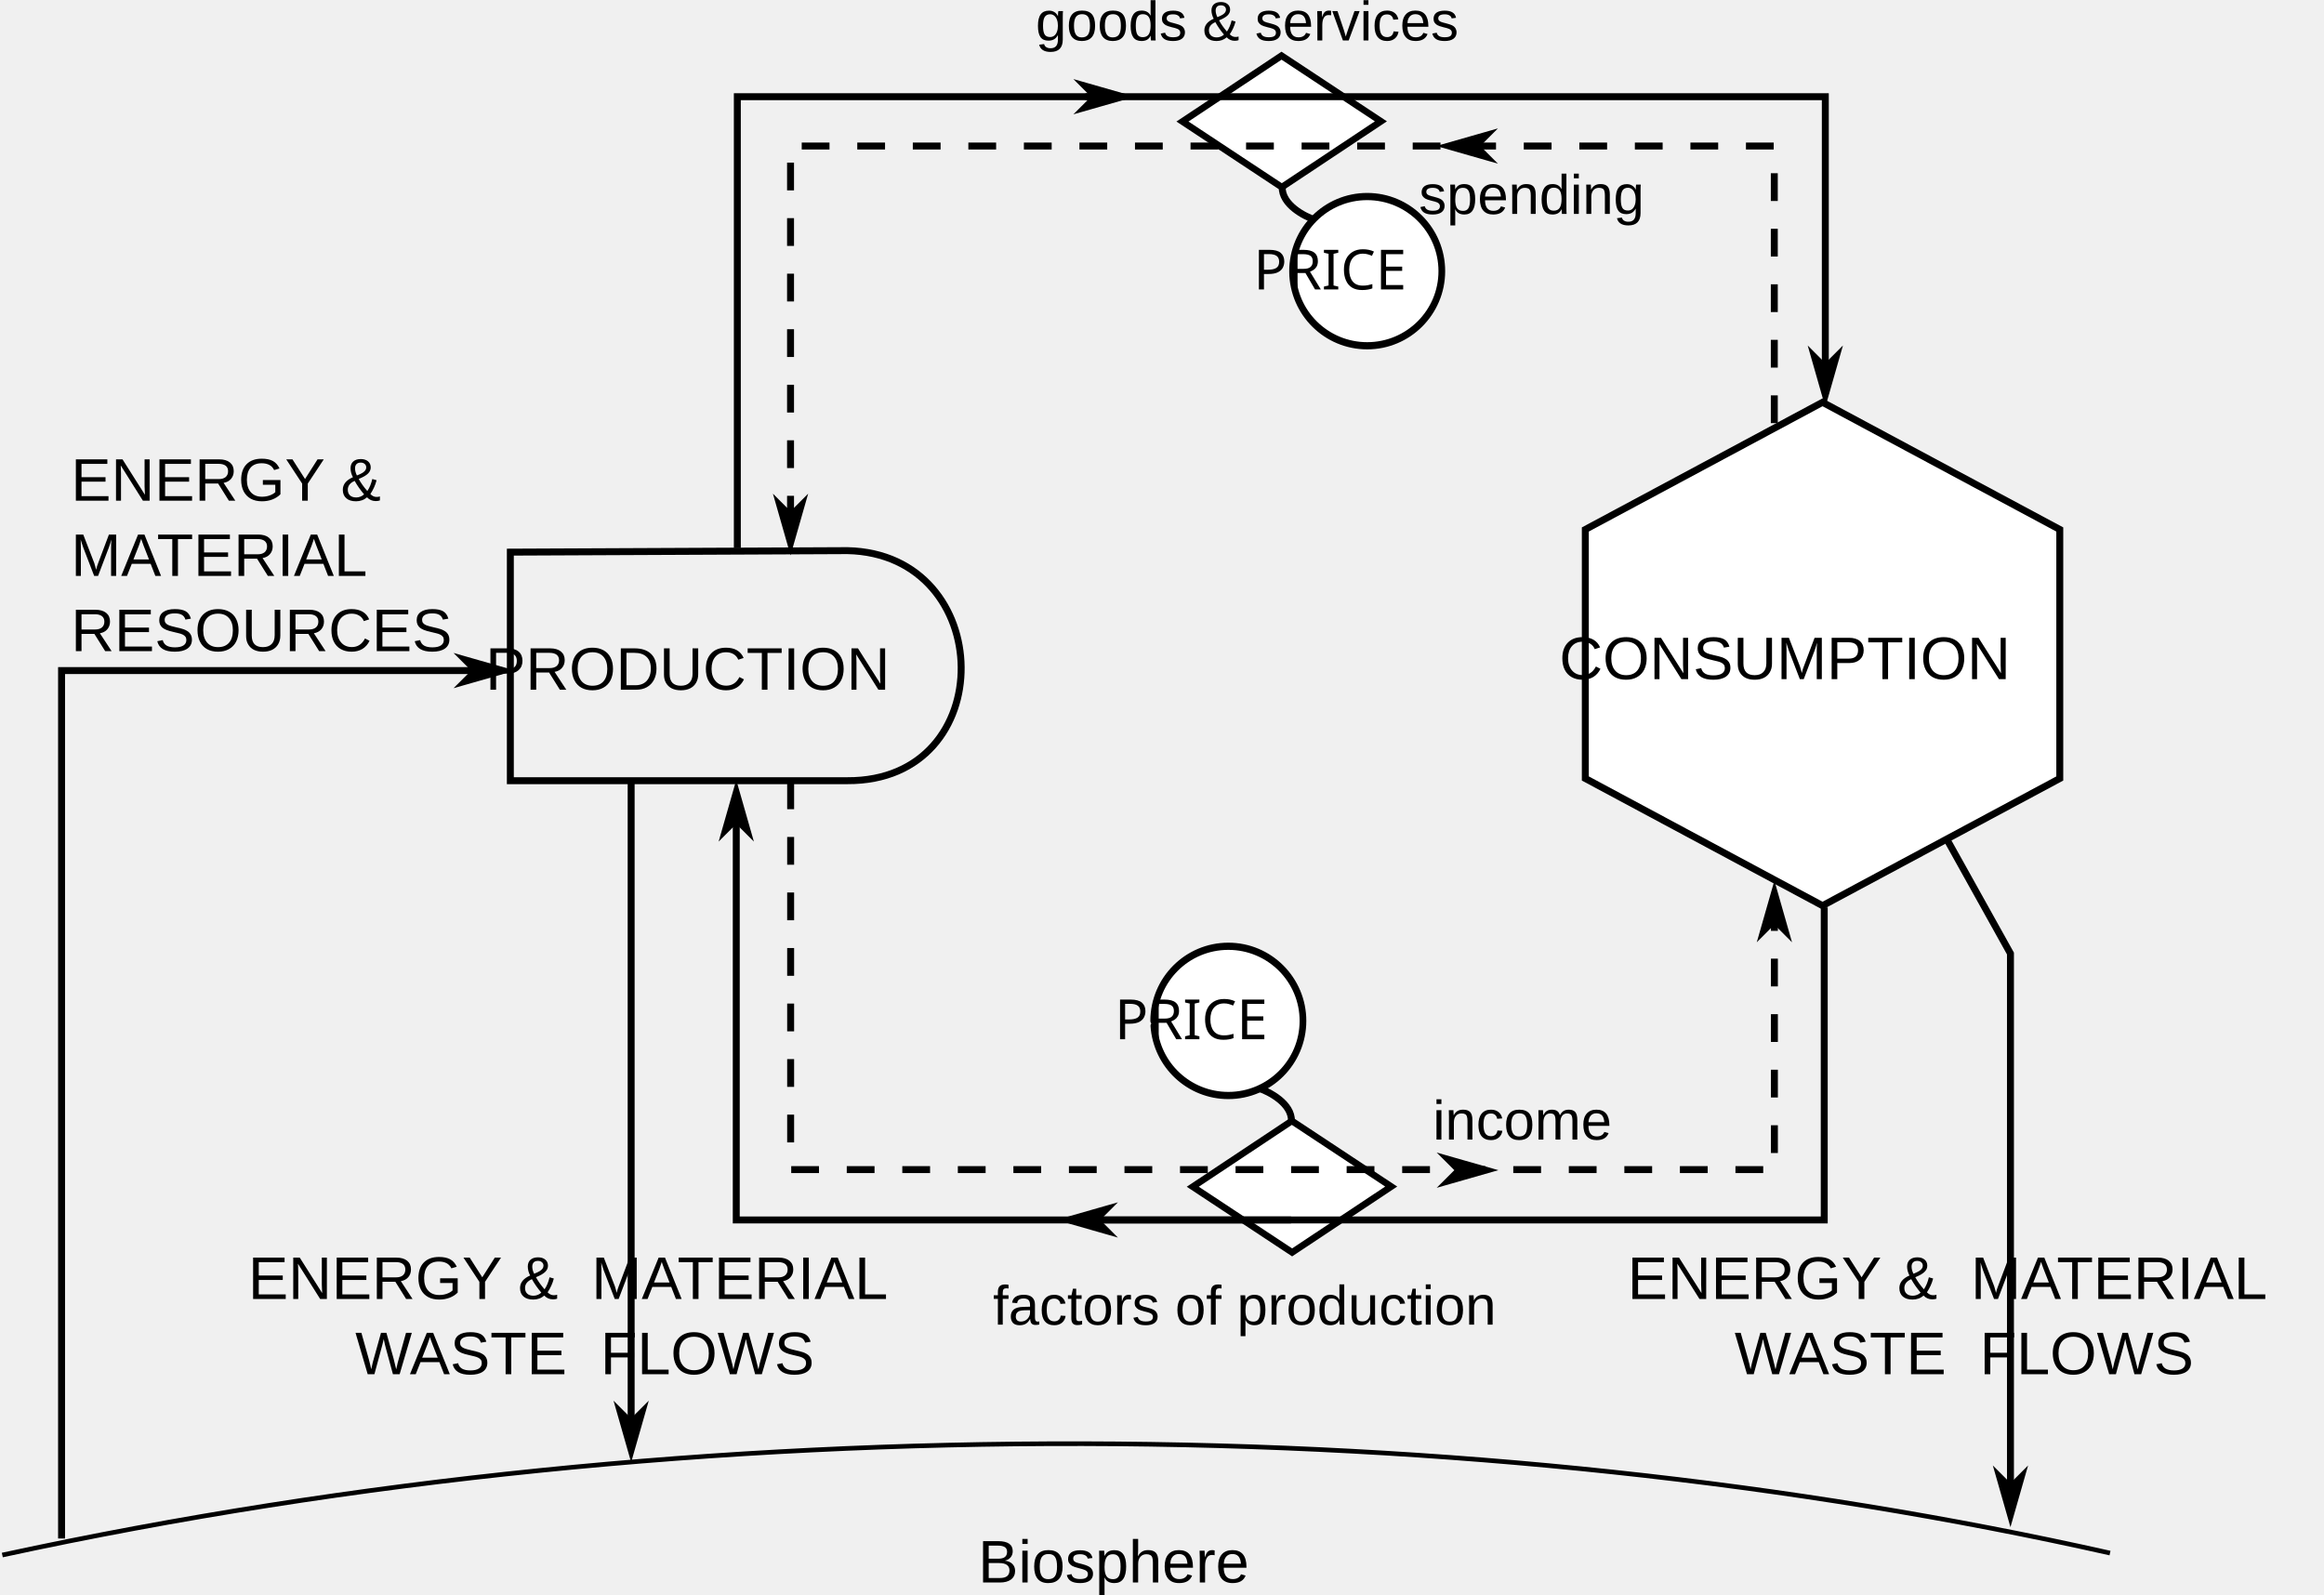
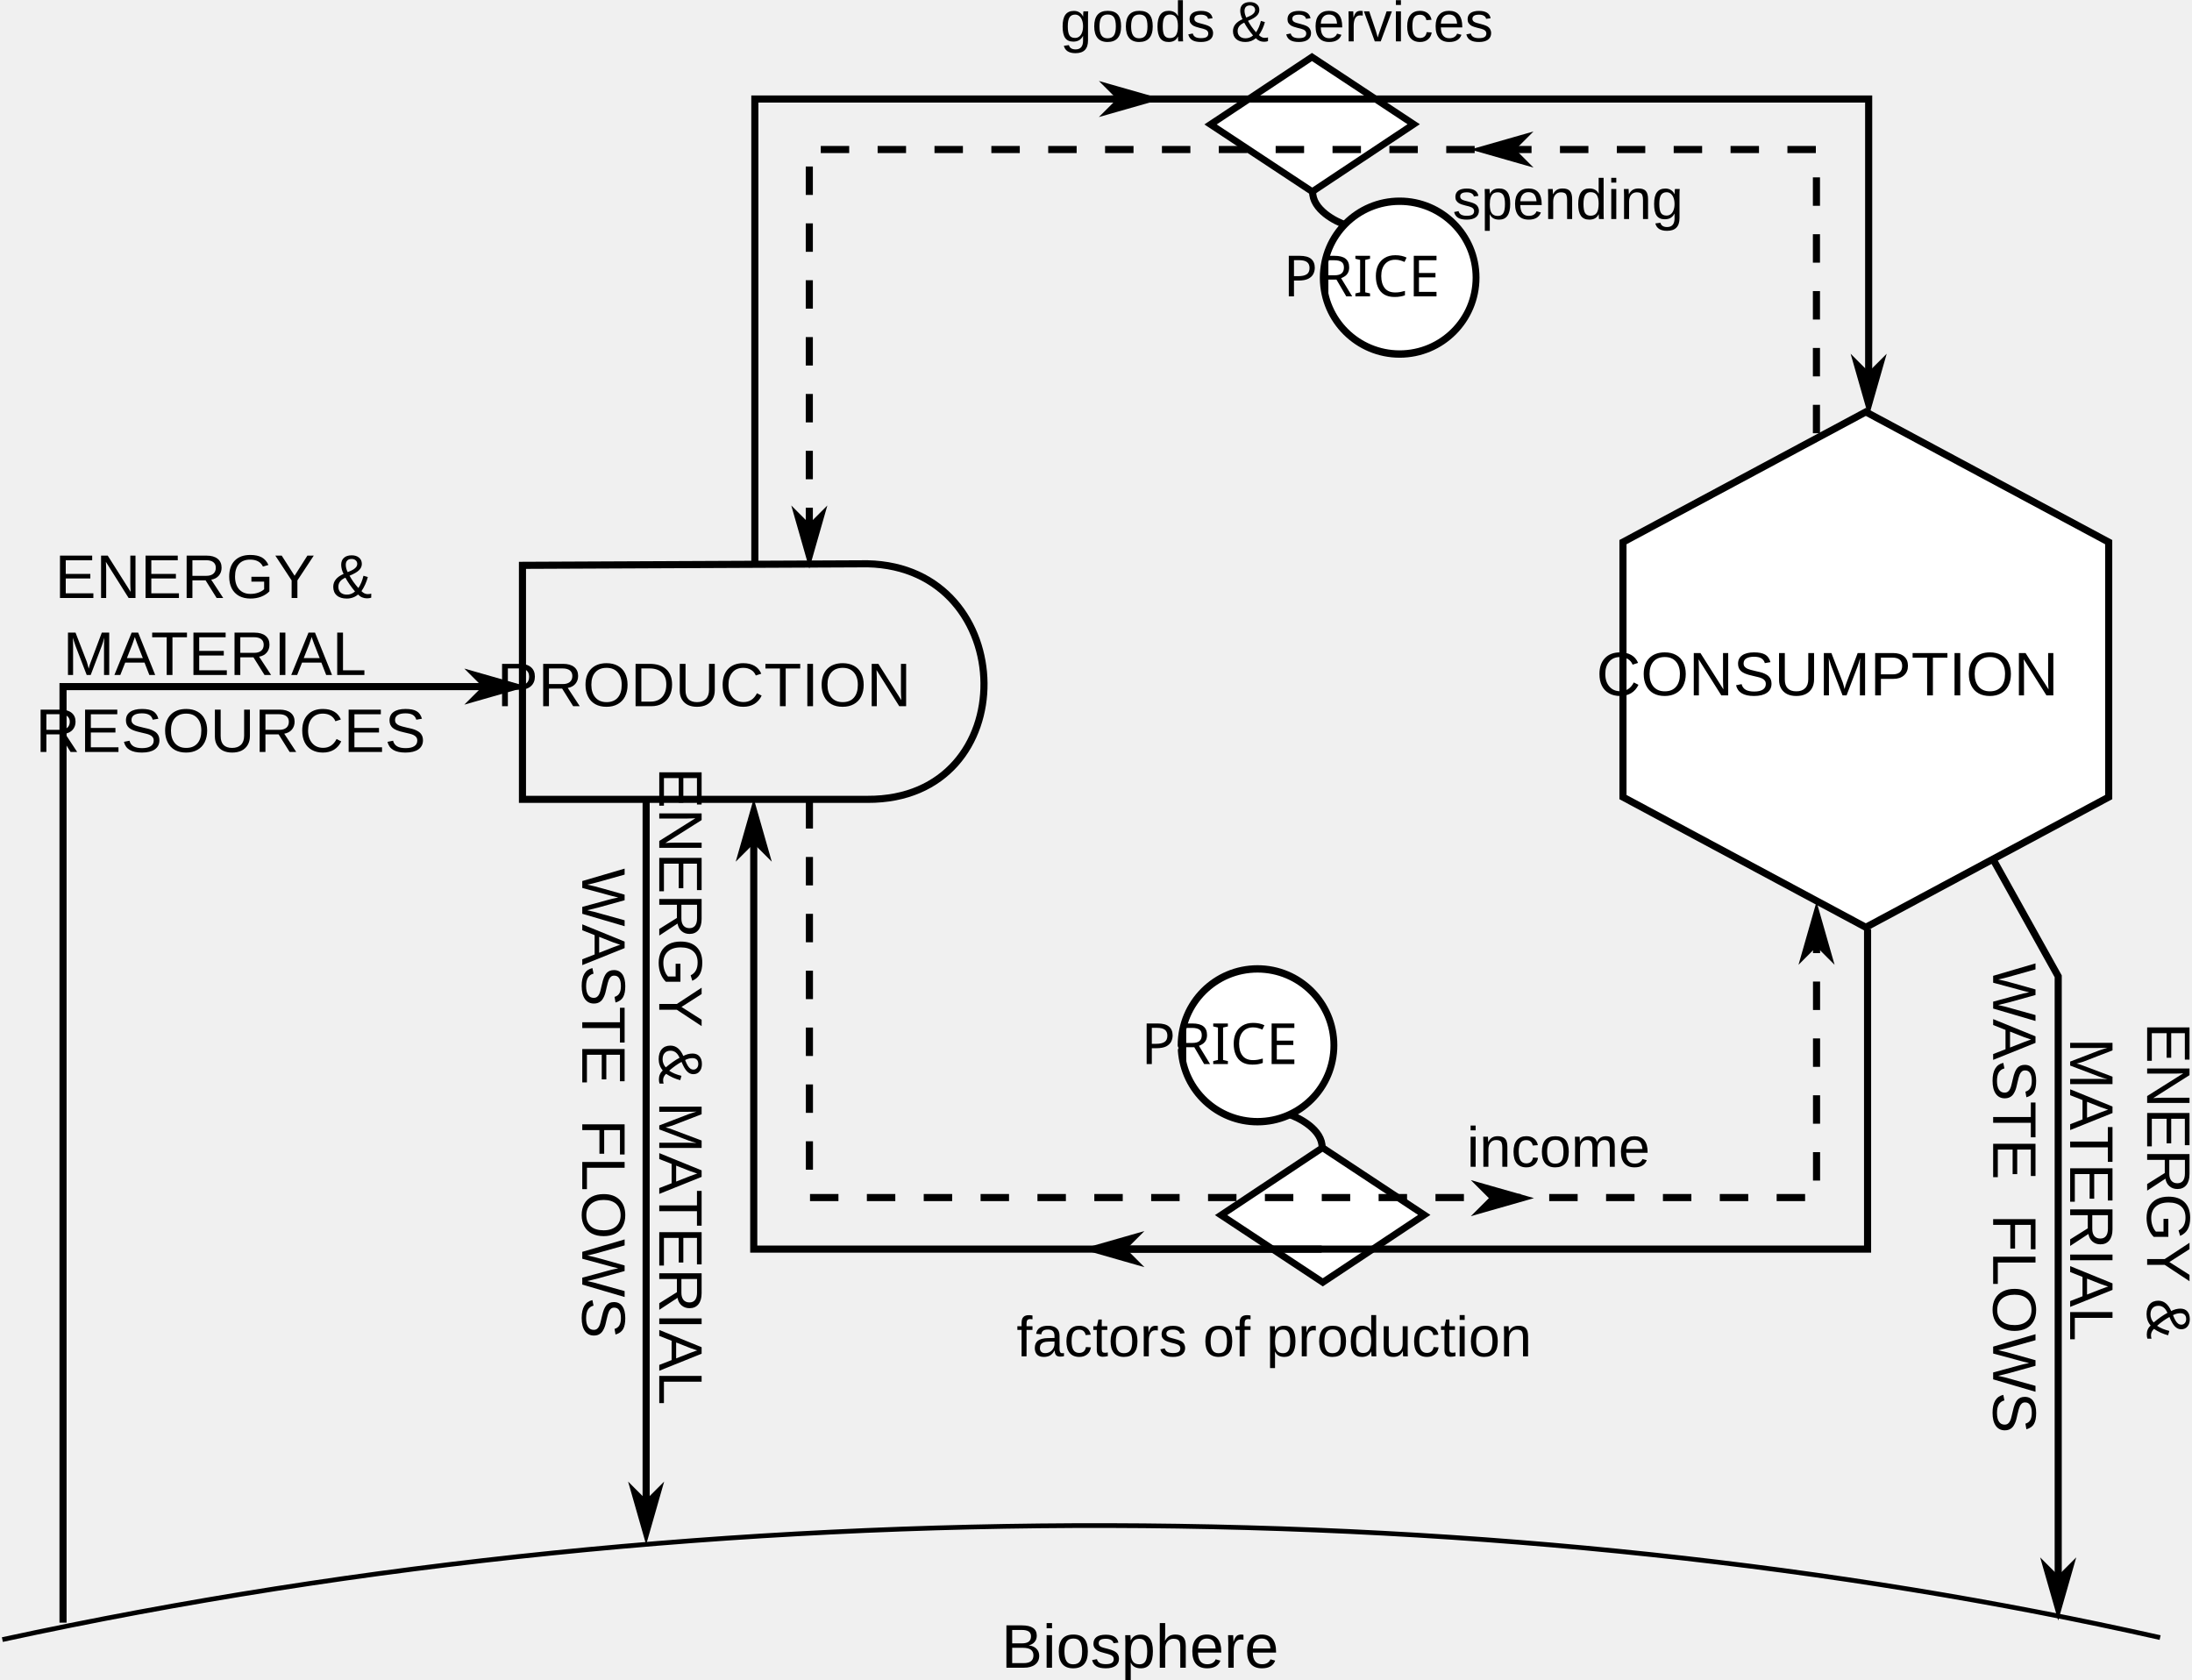
- <svg xmlns="http://www.w3.org/2000/svg" width="502.099" height="344.521" id="svg3126" version="1.1">
+ <svg xmlns="http://www.w3.org/2000/svg" width="462.595" height="354.521" id="svg3126" version="1.1">
  <defs id="defs3128">
    <marker orient="auto" refY="0" refX="0" id="Arrow2Sstart" style="overflow:visible">
      <path id="path5963" style="font-size:12px;fill-rule:evenodd;stroke-width:0.625;stroke-linejoin:round" d="M 8.719,4.034 -2.207,0.016 8.719,-4.002 c -1.745,2.372 -1.735,5.617 -6e-7,8.035 z" transform="matrix(0.3,0,0,0.3,-0.69,0)" />
    </marker>
    <marker orient="auto" refY="0" refX="0" id="Arrow1Lstart" style="overflow:visible">
      <path id="path5933" d="M 0,0 5,-5 -12.5,0 5,5 0,0 z" style="fill-rule:evenodd;stroke:#000000;stroke-width:1pt;marker-start:none" transform="matrix(0.8,0,0,0.8,10,0)" />
    </marker>
    <marker orient="auto" refY="0" refX="0" id="Arrow1Mstart" style="overflow:visible">
      <path id="path3143" d="M 0,0 5,-5 -12.5,0 5,5 0,0 z" style="fill-rule:evenodd;stroke:#000000;stroke-width:1pt;marker-start:none" transform="matrix(0.4,0,0,0.4,4,0)" />
    </marker>
    <marker orient="auto" refY="0" refX="0" id="Arrow2Mstart" style="overflow:visible">
      <path id="path3161" style="font-size:12px;fill-rule:evenodd;stroke-width:0.625;stroke-linejoin:round" d="M 8.719,4.034 -2.207,0.016 8.719,-4.002 c -1.745,2.372 -1.735,5.617 -6e-7,8.035 z" transform="scale(0.6,0.6)" />
    </marker>
    <marker orient="auto" refY="0" refX="0" id="marker3152" style="overflow:visible">
      <path id="path3154" style="font-size:12px;fill-rule:evenodd;stroke-width:0.625;stroke-linejoin:round" d="M 8.719,4.034 -2.207,0.016 8.719,-4.002 c -1.745,2.372 -1.735,5.617 -6e-7,8.035 z" transform="scale(0.6,0.6)" />
    </marker>
    <marker orient="auto" refY="0" refX="0" id="Arrow1Mstart-4" style="overflow:visible">
      <path id="path3143-0" d="M 0,0 5,-5 -12.5,0 5,5 0,0 z" style="fill-rule:evenodd;stroke:#000000;stroke-width:1pt;marker-start:none" transform="matrix(0.4,0,0,0.4,4,0)" />
    </marker>
    <marker orient="auto" refY="0" refX="0" id="Arrow2Mstart-9" style="overflow:visible">
      <path id="path3161-4" style="font-size:12px;fill-rule:evenodd;stroke-width:0.625;stroke-linejoin:round" d="M 8.719,4.034 -2.207,0.016 8.719,-4.002 c -1.745,2.372 -1.735,5.617 -6e-7,8.035 z" transform="scale(0.6,0.6)" />
    </marker>
    <marker orient="auto" refY="0" refX="0" id="marker3236" style="overflow:visible">
      <path id="path3238" d="M 0,0 5,-5 -12.5,0 5,5 0,0 z" style="fill-rule:evenodd;stroke:#000000;stroke-width:1pt;marker-start:none" transform="matrix(0.4,0,0,0.4,4,0)" />
    </marker>
    <marker orient="auto" refY="0" refX="0" id="Arrow2Mstart-8" style="overflow:visible">
      <path id="path3161-8" style="font-size:12px;fill-rule:evenodd;stroke-width:0.625;stroke-linejoin:round" d="M 8.719,4.034 -2.207,0.016 8.719,-4.002 c -1.745,2.372 -1.735,5.617 -6e-7,8.035 z" transform="scale(0.6,0.6)" />
    </marker>
    <marker orient="auto" refY="0" refX="0" id="Arrow1Mstart-2" style="overflow:visible">
      <path id="path3143-4" d="M 0,0 5,-5 -12.5,0 5,5 0,0 z" style="fill-rule:evenodd;stroke:#000000;stroke-width:1pt;marker-start:none" transform="matrix(0.4,0,0,0.4,4,0)" />
    </marker>
    <marker orient="auto" refY="0" refX="0" id="marker3330" style="overflow:visible">
      <path id="path3332" d="M 0,0 5,-5 -12.5,0 5,5 0,0 z" style="fill-rule:evenodd;stroke:#000000;stroke-width:1pt;marker-start:none" transform="matrix(0.4,0,0,0.4,4,0)" />
    </marker>
    <marker orient="auto" refY="0" refX="0" id="marker3334" style="overflow:visible">
      <path id="path3336" d="M 0,0 5,-5 -12.5,0 5,5 0,0 z" style="fill-rule:evenodd;stroke:#000000;stroke-width:1pt;marker-start:none" transform="matrix(0.4,0,0,0.4,4,0)" />
    </marker>
    <marker orient="auto" refY="0" refX="0" id="marker3338" style="overflow:visible">
      <path id="path3340" style="font-size:12px;fill-rule:evenodd;stroke-width:0.625;stroke-linejoin:round" d="M 8.719,4.034 -2.207,0.016 8.719,-4.002 c -1.745,2.372 -1.735,5.617 -6e-7,8.035 z" transform="scale(0.6,0.6)" />
    </marker>
    <marker orient="auto" refY="0" refX="0" id="marker3342" style="overflow:visible">
      <path id="path3344" style="font-size:12px;fill-rule:evenodd;stroke-width:0.625;stroke-linejoin:round" d="M 8.719,4.034 -2.207,0.016 8.719,-4.002 c -1.745,2.372 -1.735,5.617 -6e-7,8.035 z" transform="scale(0.6,0.6)" />
    </marker>
    <marker orient="auto" refY="0" refX="0" id="Arrow2Mstart-5" style="overflow:visible">
      <path id="path3161-5" style="font-size:12px;fill-rule:evenodd;stroke-width:0.625;stroke-linejoin:round" d="M 8.719,4.034 -2.207,0.016 8.719,-4.002 c -1.745,2.372 -1.735,5.617 -6e-7,8.035 z" transform="scale(0.6,0.6)" />
    </marker>
    <marker orient="auto" refY="0" refX="0" id="Arrow2Mstart-7" style="overflow:visible">
      <path id="path3161-6" style="font-size:12px;fill-rule:evenodd;stroke-width:0.625;stroke-linejoin:round" d="M 8.719,4.034 -2.207,0.016 8.719,-4.002 c -1.745,2.372 -1.735,5.617 -6e-7,8.035 z" transform="scale(0.6,0.6)" />
    </marker>
    <marker orient="auto" refY="0" refX="0" id="Arrow2Mstart-1" style="overflow:visible">
      <path id="path3161-68" style="font-size:12px;fill-rule:evenodd;stroke-width:0.625;stroke-linejoin:round" d="M 8.719,4.034 -2.207,0.016 8.719,-4.002 c -1.745,2.372 -1.735,5.617 -6e-7,8.035 z" transform="scale(0.6,0.6)" />
    </marker>
    <marker orient="auto" refY="0" refX="0" id="Arrow1Mstart-5" style="overflow:visible">
      <path id="path3143-7" d="M 0,0 5,-5 -12.5,0 5,5 0,0 z" style="fill-rule:evenodd;stroke:#000000;stroke-width:1pt;marker-start:none" transform="matrix(0.4,0,0,0.4,4,0)" />
    </marker>
    <marker orient="auto" refY="0" refX="0" id="marker3551" style="overflow:visible">
      <path id="path3553" d="M 0,0 5,-5 -12.5,0 5,5 0,0 z" style="fill-rule:evenodd;stroke:#000000;stroke-width:1pt;marker-start:none" transform="matrix(0.4,0,0,0.4,4,0)" />
    </marker>
    <marker orient="auto" refY="0" refX="0" id="Arrow2Mstart-6" style="overflow:visible">
      <path id="path3161-1" style="font-size:12px;fill-rule:evenodd;stroke-width:0.625;stroke-linejoin:round" d="M 8.719,4.034 -2.207,0.016 8.719,-4.002 c -1.745,2.372 -1.735,5.617 -6e-7,8.035 z" transform="scale(0.6,0.6)" />
    </marker>
    <marker orient="auto" refY="0" refX="0" id="Arrow1Mend" style="overflow:visible">
      <path id="path3158" d="M 0,0 5,-5 -12.5,0 5,5 0,0 z" style="fill-rule:evenodd;stroke:#000000;stroke-width:1pt;marker-start:none" transform="matrix(-0.4,0,0,-0.4,-4,0)" />
    </marker>
    <marker orient="auto" refY="0" refX="0" id="marker6319" style="overflow:visible">
      <path id="path6321" d="M 0,0 5,-5 -12.5,0 5,5 0,0 z" style="fill-rule:evenodd;stroke:#000000;stroke-width:1pt;marker-start:none" transform="matrix(-0.4,0,0,-0.4,-4,0)" />
    </marker>
    <marker orient="auto" refY="0" refX="0" id="marker6323" style="overflow:visible">
      <path id="path6325" d="M 0,0 5,-5 -12.5,0 5,5 0,0 z" style="fill-rule:evenodd;stroke:#000000;stroke-width:1pt;marker-start:none" transform="matrix(-0.4,0,0,-0.4,-4,0)" />
    </marker>
    <marker orient="auto" refY="0" refX="0" id="marker6327" style="overflow:visible">
      <path id="path6329" d="M 0,0 5,-5 -12.5,0 5,5 0,0 z" style="fill-rule:evenodd;stroke:#000000;stroke-width:1pt;marker-start:none" transform="matrix(-0.4,0,0,-0.4,-4,0)" />
    </marker>
    <marker orient="auto" refY="0" refX="0" id="marker6331" style="overflow:visible">
      <path id="path6333" d="M 0,0 5,-5 -12.5,0 5,5 0,0 z" style="fill-rule:evenodd;stroke:#000000;stroke-width:1pt;marker-start:none" transform="matrix(-0.4,0,0,-0.4,-4,0)" />
    </marker>
    <marker orient="auto" refY="0" refX="0" id="marker6335" style="overflow:visible">
      <path id="path6337" d="M 0,0 5,-5 -12.5,0 5,5 0,0 z" style="fill-rule:evenodd;stroke:#000000;stroke-width:1pt;marker-start:none" transform="matrix(-0.4,0,0,-0.4,-4,0)" />
    </marker>
    <marker orient="auto" refY="0" refX="0" id="marker6339" style="overflow:visible">
      <path id="path6341" d="M 0,0 5,-5 -12.5,0 5,5 0,0 z" style="fill-rule:evenodd;stroke:#000000;stroke-width:1pt;marker-start:none" transform="matrix(-0.4,0,0,-0.4,-4,0)" />
    </marker>
    <marker orient="auto" refY="0" refX="0" id="marker6343" style="overflow:visible">
      <path id="path6345" d="M 0,0 5,-5 -12.5,0 5,5 0,0 z" style="fill-rule:evenodd;stroke:#000000;stroke-width:1pt;marker-start:none" transform="matrix(-0.4,0,0,-0.4,-4,0)" />
    </marker>
    <marker orient="auto" refY="0" refX="0" id="Arrow1Mstart-9" style="overflow:visible">
      <path id="path3143-2" d="M 0,0 5,-5 -12.5,0 5,5 0,0 z" style="fill-rule:evenodd;stroke:#000000;stroke-width:1pt;marker-start:none" transform="matrix(0.4,0,0,0.4,4,0)" />
    </marker>
    <marker orient="auto" refY="0" refX="0" id="Arrow2Mstart-79" style="overflow:visible">
      <path id="path3161-54" style="font-size:12px;fill-rule:evenodd;stroke-width:0.625;stroke-linejoin:round" d="M 8.719,4.034 -2.207,0.016 8.719,-4.002 c -1.745,2.372 -1.735,5.617 -6e-7,8.035 z" transform="scale(0.6,0.6)" />
    </marker>
    <marker orient="auto" refY="0" refX="0" id="Arrow1Mstart-3" style="overflow:visible">
      <path id="path3143-8" d="M 0,0 5,-5 -12.5,0 5,5 0,0 z" style="fill-rule:evenodd;stroke:#000000;stroke-width:1pt;marker-start:none" transform="matrix(0.4,0,0,0.4,4,0)" />
    </marker>
    <marker orient="auto" refY="0" refX="0" id="Arrow2Mstart-74" style="overflow:visible">
      <path id="path3161-2" style="font-size:12px;fill-rule:evenodd;stroke-width:0.625;stroke-linejoin:round" d="M 8.719,4.034 -2.207,0.016 8.719,-4.002 c -1.745,2.372 -1.735,5.617 -6e-7,8.035 z" transform="scale(0.6,0.6)" />
    </marker>
    <marker orient="auto" refY="0" refX="0" id="marker6529" style="overflow:visible">
      <path id="path6531" style="font-size:12px;fill-rule:evenodd;stroke-width:0.625;stroke-linejoin:round" d="M 8.719,4.034 -2.207,0.016 8.719,-4.002 c -1.745,2.372 -1.735,5.617 -6e-7,8.035 z" transform="scale(0.6,0.6)" />
    </marker>
    <marker orient="auto" refY="0" refX="0" id="Arrow2Mstart-60" style="overflow:visible">
      <path id="path3161-24" style="font-size:12px;fill-rule:evenodd;stroke-width:0.625;stroke-linejoin:round" d="M 8.719,4.034 -2.207,0.016 8.719,-4.002 c -1.745,2.372 -1.735,5.617 -6e-7,8.035 z" transform="scale(0.6,0.6)" />
    </marker>
    <marker orient="auto" refY="0" refX="0" id="Arrow1Mstart-20" style="overflow:visible">
      <path id="path3143-01" d="M 0,0 5,-5 -12.5,0 5,5 0,0 z" style="fill-rule:evenodd;stroke:#000000;stroke-width:1pt;marker-start:none" transform="matrix(0.4,0,0,0.4,4,0)" />
    </marker>
    <marker orient="auto" refY="0" refX="0" id="Arrow2Mstart-71" style="overflow:visible">
      <path id="path3161-7" style="font-size:12px;fill-rule:evenodd;stroke-width:0.625;stroke-linejoin:round" d="M 8.719,4.034 -2.207,0.016 8.719,-4.002 c -1.745,2.372 -1.735,5.617 -6e-7,8.035 z" transform="scale(0.6,0.6)" />
    </marker>
    <marker orient="auto" refY="0" refX="0" id="marker7010" style="overflow:visible">
      <path id="path7012" style="font-size:12px;fill-rule:evenodd;stroke-width:0.625;stroke-linejoin:round" d="M 8.719,4.034 -2.207,0.016 8.719,-4.002 c -1.745,2.372 -1.735,5.617 -6e-7,8.035 z" transform="scale(0.6,0.6)" />
    </marker>
    <marker orient="auto" refY="0" refX="0" id="Arrow1Mstart-6" style="overflow:visible">
      <path id="path3143-03" d="M 0,0 5,-5 -12.5,0 5,5 0,0 z" style="fill-rule:evenodd;stroke:#000000;stroke-width:1pt;marker-start:none" transform="matrix(0.4,0,0,0.4,4,0)" />
    </marker>
    <marker orient="auto" refY="0" refX="0" id="Arrow2Mstart-80" style="overflow:visible">
      <path id="path3161-12" style="font-size:12px;fill-rule:evenodd;stroke-width:0.625;stroke-linejoin:round" d="M 8.719,4.034 -2.207,0.016 8.719,-4.002 c -1.745,2.372 -1.735,5.617 -6e-7,8.035 z" transform="scale(0.6,0.6)" />
    </marker>
    <marker orient="auto" refY="0" refX="0" id="Arrow1Mstart-1" style="overflow:visible">
      <path id="path3143-20" d="M 0,0 5,-5 -12.5,0 5,5 0,0 z" style="fill-rule:evenodd;stroke:#000000;stroke-width:1pt;marker-start:none" transform="matrix(0.4,0,0,0.4,4,0)" />
    </marker>
    <marker orient="auto" refY="0" refX="0" id="Arrow2Mstart-16" style="overflow:visible">
      <path id="path3161-40" style="font-size:12px;fill-rule:evenodd;stroke-width:0.625;stroke-linejoin:round" d="M 8.719,4.034 -2.207,0.016 8.719,-4.002 c -1.745,2.372 -1.735,5.617 -6e-7,8.035 z" transform="scale(0.6,0.6)" />
    </marker>
    <marker orient="auto" refY="0" refX="0" id="Arrow2Mstart-3" style="overflow:visible">
      <path id="path3161-9" style="font-size:12px;fill-rule:evenodd;stroke-width:0.625;stroke-linejoin:round" d="M 8.719,4.034 -2.207,0.016 8.719,-4.002 c -1.745,2.372 -1.735,5.617 -6e-7,8.035 z" transform="scale(0.6,0.6)" />
    </marker>
    <marker orient="auto" refY="0" refX="0" id="marker7189" style="overflow:visible">
      <path id="path7191" style="font-size:12px;fill-rule:evenodd;stroke-width:0.625;stroke-linejoin:round" d="M 8.719,4.034 -2.207,0.016 8.719,-4.002 c -1.745,2.372 -1.735,5.617 -6e-7,8.035 z" transform="scale(0.6,0.6)" />
    </marker>
    <marker orient="auto" refY="0" refX="0" id="Arrow2Mstart-37" style="overflow:visible">
      <path id="path3161-10" style="font-size:12px;fill-rule:evenodd;stroke-width:0.625;stroke-linejoin:round" d="M 8.719,4.034 -2.207,0.016 8.719,-4.002 c -1.745,2.372 -1.735,5.617 -6e-7,8.035 z" transform="scale(0.6,0.6)" />
    </marker>
    <marker orient="auto" refY="0" refX="0" id="marker7265" style="overflow:visible">
      <path id="path7267" style="font-size:12px;fill-rule:evenodd;stroke-width:0.625;stroke-linejoin:round" d="M 8.719,4.034 -2.207,0.016 8.719,-4.002 c -1.745,2.372 -1.735,5.617 -6e-7,8.035 z" transform="scale(0.6,0.6)" />
    </marker>
    <marker orient="auto" refY="0" refX="0" id="Arrow1Mstart-7" style="overflow:visible">
      <path id="path3143-3" d="M 0,0 5,-5 -12.5,0 5,5 0,0 z" style="fill-rule:evenodd;stroke:#000000;stroke-width:1pt;marker-start:none" transform="matrix(0.4,0,0,0.4,4,0)" />
    </marker>
    <marker orient="auto" refY="0" refX="0" id="marker7271" style="overflow:visible">
      <path id="path7273" style="font-size:12px;fill-rule:evenodd;stroke-width:0.625;stroke-linejoin:round" d="M 8.719,4.034 -2.207,0.016 8.719,-4.002 c -1.745,2.372 -1.735,5.617 -6e-7,8.035 z" transform="scale(0.6,0.6)" />
    </marker>
    <marker orient="auto" refY="0" refX="0" id="Arrow1Mstart-33" style="overflow:visible">
      <path id="path3143-37" d="M 0,0 5,-5 -12.5,0 5,5 0,0 z" style="fill-rule:evenodd;stroke:#000000;stroke-width:1pt;marker-start:none" transform="matrix(0.4,0,0,0.4,4,0)" />
    </marker>
  </defs>
  <g id="layer1" transform="translate(41.39201,-333.6959)">
    <path id="path4742" d="m 301.115,501.906 0,-53.803 51.254,-27.48 51.254,27.48 0,53.803 -51.254,27.48 -51.254,-27.48 z" style="fill:#ffffff;fill-opacity:1;fill-rule:evenodd;stroke:#000000;stroke-width:1.5;stroke-linecap:butt;stroke-linejoin:miter;stroke-opacity:1" />
    <path style="fill:#ffffff;fill-opacity:1;stroke:#000000;stroke-width:7.692;stroke-linecap:round;stroke-miterlimit:4;stroke-opacity:1;stroke-dasharray:none;stroke-dashoffset:0" id="path4768-0-3" d="m 571.604,699.857 -89.362,89.612 -89.612,-89.362 89.362,-89.612 z" transform="matrix(-0.2395535,0,0,-0.1587508,351.006,471.0575)" />
    <path transform="matrix(-0.6642378,0,0,-0.7134406,715.4462,769.2638)" style="fill:#ffffff;fill-opacity:1;stroke:#000000;stroke-width:2.179;stroke-linecap:round;stroke-miterlimit:4;stroke-opacity:1;stroke-dasharray:none;stroke-dashoffset:0" id="path5741-1-4" d="m 718.99,528.395 c 0,12.481 -10.867,22.599 -24.273,22.599 -13.406,0 -24.273,-10.118 -24.273,-22.599 0,-12.481 10.867,-22.599 24.273,-22.599 13.308,0 24.134,9.976 24.272,22.365" />
    <text xml:space="preserve" style="font-size:12px;font-style:normal;font-weight:bold;text-align:center;text-anchor:middle;fill:#000000;fill-opacity:1;stroke:none;font-family:Calibri" x="253.763" y="396.243" id="text6712-3-6">
      <tspan id="tspan6714-8-0" x="253.763" y="396.243" style="font-size:12px;font-weight:normal">PRICE</tspan>
    </text>
    <path d="m 718.99,528.395 c 0,12.481 -10.867,22.599 -24.273,22.599 -13.406,0 -24.273,-10.118 -24.273,-22.599 0,-12.481 10.867,-22.599 24.273,-22.599 12.781,0 23.373,9.228 24.22,21.102" id="path3263" style="fill:#ffffff;fill-opacity:1;stroke:#000000;stroke-width:2.179;stroke-linecap:round;stroke-miterlimit:4;stroke-opacity:1;stroke-dasharray:none;stroke-dashoffset:0" transform="matrix(-0.6642378,0,0,-0.7134406,685.4462,931.2638)" />
    <text id="text3265" y="558.243" x="223.763" style="font-size:12px;font-style:normal;font-weight:bold;text-align:center;text-anchor:middle;fill:#000000;fill-opacity:1;stroke:none;font-family:Calibri" xml:space="preserve">
      <tspan style="font-size:12px;font-weight:normal" y="558.243" x="223.763" id="tspan3267">PRICE</tspan>
    </text>
    <path style="fill:none;stroke:#000000;stroke-width:1.5;stroke-linecap:butt;stroke-linejoin:miter;stroke-opacity:1" d="m 242.745,381.208 c -2.228,-0.701 -7.236,-3.281 -7.114,-7.115" id="path6721-9-6" />
    <path style="fill:#ffffff;fill-opacity:1;stroke:#000000;stroke-width:7.692;stroke-linecap:round;stroke-miterlimit:4;stroke-opacity:1;stroke-dasharray:none;stroke-dashoffset:0" id="path4768-0" d="m 571.604,699.857 -89.362,89.612 -89.612,-89.362 89.362,-89.612 z" transform="matrix(0.2395535,0,0,0.1587508,122.2484,478.9786)" />
    <path style="fill:none;stroke:#000000;stroke-width:1.5;stroke-linecap:butt;stroke-linejoin:miter;stroke-opacity:1" d="m 230.51,568.828 c 2.228,0.701 7.236,3.281 7.114,7.115" id="path6721-9" />
    <text id="text2168" y="482.727" x="116.231" style="font-size:13px;font-style:normal;font-weight:bold;text-align:center;text-anchor:middle;fill:#000000;fill-opacity:1;stroke:none;font-family:Arial" xml:space="preserve">
      <tspan style="font-size:13px;font-weight:normal" y="482.727" x="116.231" id="tspan2170">PRODUCTION</tspan>
    </text>
    <path id="path2172" d="m 117.909,452.128 0,-97.537 235.058,0 0,64.129" style="fill:none;stroke:#000000;stroke-width:1.5;stroke-linecap:butt;stroke-linejoin:miter;stroke-miterlimit:4;stroke-opacity:1;stroke-dasharray:none;marker-mid:none;marker-end:url(#Arrow1Mend)" />
    <path id="path3346" d="m 193.11,354.591 0,0 7.776,0" style="fill:none;stroke:#000000;stroke-width:1.5;stroke-linecap:butt;stroke-linejoin:miter;stroke-opacity:1;marker-end:url(#Arrow1Mend)" />
    <path id="path3354" d="m 352.735,529.76 0,67.537 -235.058,0 0,-92.129" style="fill:none;stroke:#000000;stroke-width:1.5;stroke-linecap:butt;stroke-linejoin:miter;stroke-miterlimit:4;stroke-opacity:1;stroke-dasharray:none;marker-mid:none;marker-end:url(#Arrow1Mend)" />
    <path id="path3356" d="m 237.534,597.297 0,0 -47.776,0" style="fill:none;stroke:#000000;stroke-width:1.5;stroke-linecap:butt;stroke-linejoin:miter;stroke-opacity:1;marker-end:url(#Arrow1Mend)" />
    <path id="path3360" d="m 341.945,425.125 0,-59.876 -212.541,0 0,85.49" style="fill:none;stroke:#000000;stroke-width:1.5;stroke-linecap:butt;stroke-linejoin:miter;stroke-miterlimit:4;stroke-opacity:1;stroke-dasharray:6, 6;stroke-dashoffset:0;marker-mid:none;marker-end:url(#Arrow1Mend)" />
    <path id="path3362" d="m 277.304,365.249 0,0 -5.443,0" style="fill:none;stroke:#000000;stroke-width:1.5;stroke-linecap:butt;stroke-linejoin:miter;stroke-opacity:1;marker-end:url(#Arrow1Mend)" />
    <path id="path5306" d="m 129.426,502.542 0,83.876 212.541,0 0,-59.49" style="fill:none;stroke:#000000;stroke-width:1.5;stroke-linecap:butt;stroke-linejoin:miter;stroke-miterlimit:4;stroke-opacity:1;stroke-dasharray:6, 6;stroke-dashoffset:0;marker-mid:none;marker-end:url(#Arrow1Mend)" />
    <path id="path5308" d="m 273.939,586.542 0,0 5.443,0" style="fill:none;stroke:#000000;stroke-width:1.5;stroke-linecap:butt;stroke-linejoin:miter;stroke-opacity:1;marker-end:url(#Arrow1Mend)" />
    <text id="text5310" y="619.921" x="240.008" style="font-size:18px;font-style:normal;font-weight:bold;text-align:center;text-anchor:middle;fill:#000000;fill-opacity:1;stroke:none;font-family:Arial" xml:space="preserve">
      <tspan style="font-size:12px;font-weight:normal" y="619.921" x="240.008" id="tspan5312">factors of production</tspan>
    </text>
    <text id="text5314" y="342.432" x="236.384" style="font-size:12px;font-style:normal;font-weight:bold;text-align:center;text-anchor:middle;fill:#000000;fill-opacity:1;stroke:none;font-family:Arial" xml:space="preserve">
      <tspan style="font-weight:normal" y="342.432" x="236.384" id="tspan5316">goods &amp; services</tspan>
    </text>
    <text id="text2168-2" y="480.446" x="352.582" style="font-size:12px;font-style:normal;font-weight:bold;text-align:center;text-anchor:middle;fill:#000000;fill-opacity:1;stroke:none;font-family:Arial" xml:space="preserve">
      <tspan style="font-size:13px;font-weight:normal" y="480.446" x="352.582" id="tspan2170-8">CONSUMPTION</tspan>
    </text>
    <path style="fill:none;stroke:#000000;stroke-width:1.5;stroke-linecap:butt;stroke-linejoin:miter;stroke-opacity:1" d="m 68.867,453 0,49.383 72.82,0 c 33.245,0.17 32.309,-49.043 0,-49.709 l -72.82,0.326 z" id="path4601-9" />
-     <path style="fill:none;stroke:#000000;stroke-width:1.5;stroke-linecap:butt;stroke-linejoin:miter;stroke-miterlimit:4;stroke-opacity:1;stroke-dasharray:none;marker-mid:none;marker-end:url(#Arrow1Mend)" d="m -28.091,666.128 0,-187.537 95.058,0" id="path4224" />
-     <text xml:space="preserve" style="font-size:13px;font-style:normal;font-weight:bold;text-align:start;text-anchor:start;fill:#000000;fill-opacity:1;stroke:none;font-family:Arial" x="-26.061" y="425.634" id="text4226">
-       <tspan id="tspan4228" x="-26.061" y="425.634" style="font-size:13px;font-weight:normal;text-align:start;text-anchor:start" />
-       <tspan x="-26.061" y="441.884" style="font-size:13px;font-weight:normal;text-align:start;text-anchor:start" id="tspan3148">ENERGY &amp;</tspan>
-       <tspan x="-26.061" y="458.134" style="font-size:13px;font-weight:normal;text-align:start;text-anchor:start" id="tspan3153">MATERIAL </tspan>
-       <tspan x="-26.061" y="474.384" style="font-size:13px;font-weight:normal;text-align:start;text-anchor:start" id="tspan4230">RESOURCES</tspan>
+     <path style="fill:none;stroke:#000000;stroke-width:1.5;stroke-linecap:butt;stroke-linejoin:miter;stroke-miterlimit:4;stroke-opacity:1;stroke-dasharray:none;marker-mid:none;marker-end:url(#Arrow1Mend)" d="m -28.091,676.128 0,-197.537 95.058,0" id="path4224" />
+     <text xml:space="preserve" style="font-size:13px;font-style:normal;font-weight:bold;text-align:center;text-anchor:middle;fill:#000000;fill-opacity:1;stroke:none;font-family:Arial" x="16.32" y="443.634" id="text4226">
+       <tspan id="tspan4228" x="16.32" y="443.634" style="font-size:13px;font-weight:normal;text-align:center;text-anchor:middle" />
+       <tspan x="16.32" y="459.884" style="font-size:13px;font-weight:normal;text-align:center;text-anchor:middle" id="tspan3148">ENERGY &amp;</tspan>
+       <tspan x="18.123" y="476.134" style="font-size:13px;font-weight:normal;text-align:center;text-anchor:middle" id="tspan3153">MATERIAL </tspan>
+       <tspan x="16.32" y="492.384" style="font-size:13px;font-weight:normal;text-align:center;text-anchor:middle" id="tspan4230">RESOURCES</tspan>
    </text>
    <g id="g4741">
-       <path id="path4739" d="m 94.967,502.591 0,144.129" style="fill:none;stroke:#000000;stroke-width:1.5;stroke-linecap:butt;stroke-linejoin:miter;stroke-miterlimit:4;stroke-opacity:1;stroke-dasharray:none;marker-mid:none;marker-end:url(#Arrow1Mend)" />
+       <path id="path4739" d="m 94.967,502.591 0,154.129" style="fill:none;stroke:#000000;stroke-width:1.5;stroke-linecap:butt;stroke-linejoin:miter;stroke-miterlimit:4;stroke-opacity:1;stroke-dasharray:none;marker-mid:none;marker-end:url(#Arrow1Mend)" />
    </g>
    <g id="g4748" transform="translate(300,0)">
-       <path style="fill:none;stroke:#000000;stroke-width:1.5;stroke-linecap:butt;stroke-linejoin:miter;stroke-miterlimit:4;stroke-opacity:1;stroke-dasharray:none;marker-mid:none;marker-end:url(#Arrow1Mend)" d="m 78.967,514.591 14,25.138 0,120.991" id="path4758" />
+       <path style="fill:none;stroke:#000000;stroke-width:1.5;stroke-linecap:butt;stroke-linejoin:miter;stroke-miterlimit:4;stroke-opacity:1;stroke-dasharray:none;marker-mid:none;marker-end:url(#Arrow1Mend)" d="m 78.967,514.591 14,25.138 0,132.991" id="path4758" />
    </g>
-     <path style="fill:none;stroke:#000000;stroke-width:1px;stroke-linecap:butt;stroke-linejoin:miter;stroke-opacity:1" d="m -40.892,669.701 c 151.955,-32.924 319.027,-31.093 455.366,-0.425" id="path3146" />
+     <path style="fill:none;stroke:#000000;stroke-width:1px;stroke-linecap:butt;stroke-linejoin:miter;stroke-opacity:1" d="m -40.892,679.701 c 151.955,-32.924 319.027,-31.093 455.366,-0.425" id="path3146" />
    <text xml:space="preserve" style="font-size:18px;font-style:normal;font-weight:bold;text-align:center;text-anchor:middle;fill:#000000;fill-opacity:1;stroke:none;font-family:Arial" x="300.008" y="579.921" id="text3148">
      <tspan id="tspan3150" x="300.008" y="579.921" style="font-size:12px;font-weight:normal">income</tspan>
    </text>
    <text id="text3152" y="379.921" x="302.008" style="font-size:18px;font-style:normal;font-weight:bold;text-align:center;text-anchor:middle;fill:#000000;fill-opacity:1;stroke:none;font-family:Arial" xml:space="preserve">
      <tspan style="font-size:12px;font-weight:normal" y="379.921" x="302.008" id="tspan3154">spending</tspan>
    </text>
-     <text id="text3156" y="675.634" x="169.939" style="font-size:13px;font-style:normal;font-weight:bold;text-align:start;text-anchor:start;fill:#000000;fill-opacity:1;stroke:none;font-family:Arial" xml:space="preserve">
-       <tspan id="tspan3160" style="font-size:13px;font-weight:normal;text-align:start;text-anchor:start" y="675.634" x="169.939">Biosphere</tspan>
-     </text>
-     <text id="text3164" y="614.373" x="93.987" style="font-size:13px;font-style:normal;font-weight:bold;text-align:center;text-anchor:middle;fill:#000000;fill-opacity:1;stroke:none;font-family:Arial" xml:space="preserve">
-       <tspan id="tspan3168" style="font-size:13px;font-weight:normal;text-align:center;text-anchor:middle" y="614.373" x="93.987">ENERGY &amp;  MATERIAL</tspan>
-       <tspan style="font-size:13px;font-weight:normal;text-align:center;text-anchor:middle" y="630.623" x="93.987" id="tspan3151">WASTE  FLOWS</tspan>
-     </text>
-     <text xml:space="preserve" style="font-size:13px;font-style:normal;font-weight:bold;text-align:center;text-anchor:middle;fill:#000000;fill-opacity:1;stroke:none;font-family:Arial" x="391.987" y="614.373" id="text3155">
-       <tspan x="391.987" y="614.373" style="font-size:13px;font-weight:normal;text-align:center;text-anchor:middle" id="tspan3157">ENERGY &amp;  MATERIAL</tspan>
-       <tspan id="tspan3159" x="391.987" y="630.623" style="font-size:13px;font-weight:normal;text-align:center;text-anchor:middle">WASTE  FLOWS</tspan>
+     <text id="text3156" y="685.634" x="169.939" style="font-size:13px;font-style:normal;font-weight:bold;text-align:start;text-anchor:start;fill:#000000;fill-opacity:1;stroke:none;font-family:Arial" xml:space="preserve">
+       <tspan id="tspan3160" style="font-size:13px;font-weight:normal;text-align:start;text-anchor:start" y="685.634" x="169.939">Biosphere</tspan>
+     </text>
+     <text id="text3164" y="-97.738" x="575.566" style="font-size:13px;font-style:normal;font-weight:bold;text-align:center;text-anchor:middle;fill:#000000;fill-opacity:1;stroke:none;font-family:Arial" xml:space="preserve" transform="matrix(0,1,-1,0,0,0)">
+       <tspan id="tspan3168" style="font-size:13px;font-weight:normal;text-align:center;text-anchor:middle" y="-97.738" x="575.566">ENERGY &amp; MATERIAL</tspan>
+       <tspan style="font-size:13px;font-weight:normal;text-align:center;text-anchor:middle" y="-81.488" x="575.566" id="tspan3151">WASTE  FLOWS</tspan>
+     </text>
+     <text xml:space="preserve" style="font-size:13px;font-style:normal;font-weight:bold;text-align:center;text-anchor:middle;fill:#000000;fill-opacity:1;stroke:none;font-family:Arial" x="595.566" y="-411.738" id="text3155" transform="matrix(0,1,-1,0,0,0)">
+       <tspan x="595.566" y="-411.738" style="font-size:13px;font-weight:normal;text-align:center;text-anchor:middle" id="tspan3157">ENERGY &amp;</tspan>
+       <tspan x="595.566" y="-395.488" style="font-size:13px;font-weight:normal;text-align:center;text-anchor:middle" id="tspan3152"> MATERIAL</tspan>
+       <tspan id="tspan3159" x="595.566" y="-379.238" style="font-size:13px;font-weight:normal;text-align:center;text-anchor:middle">WASTE  FLOWS</tspan>
    </text>
  </g>
</svg>
